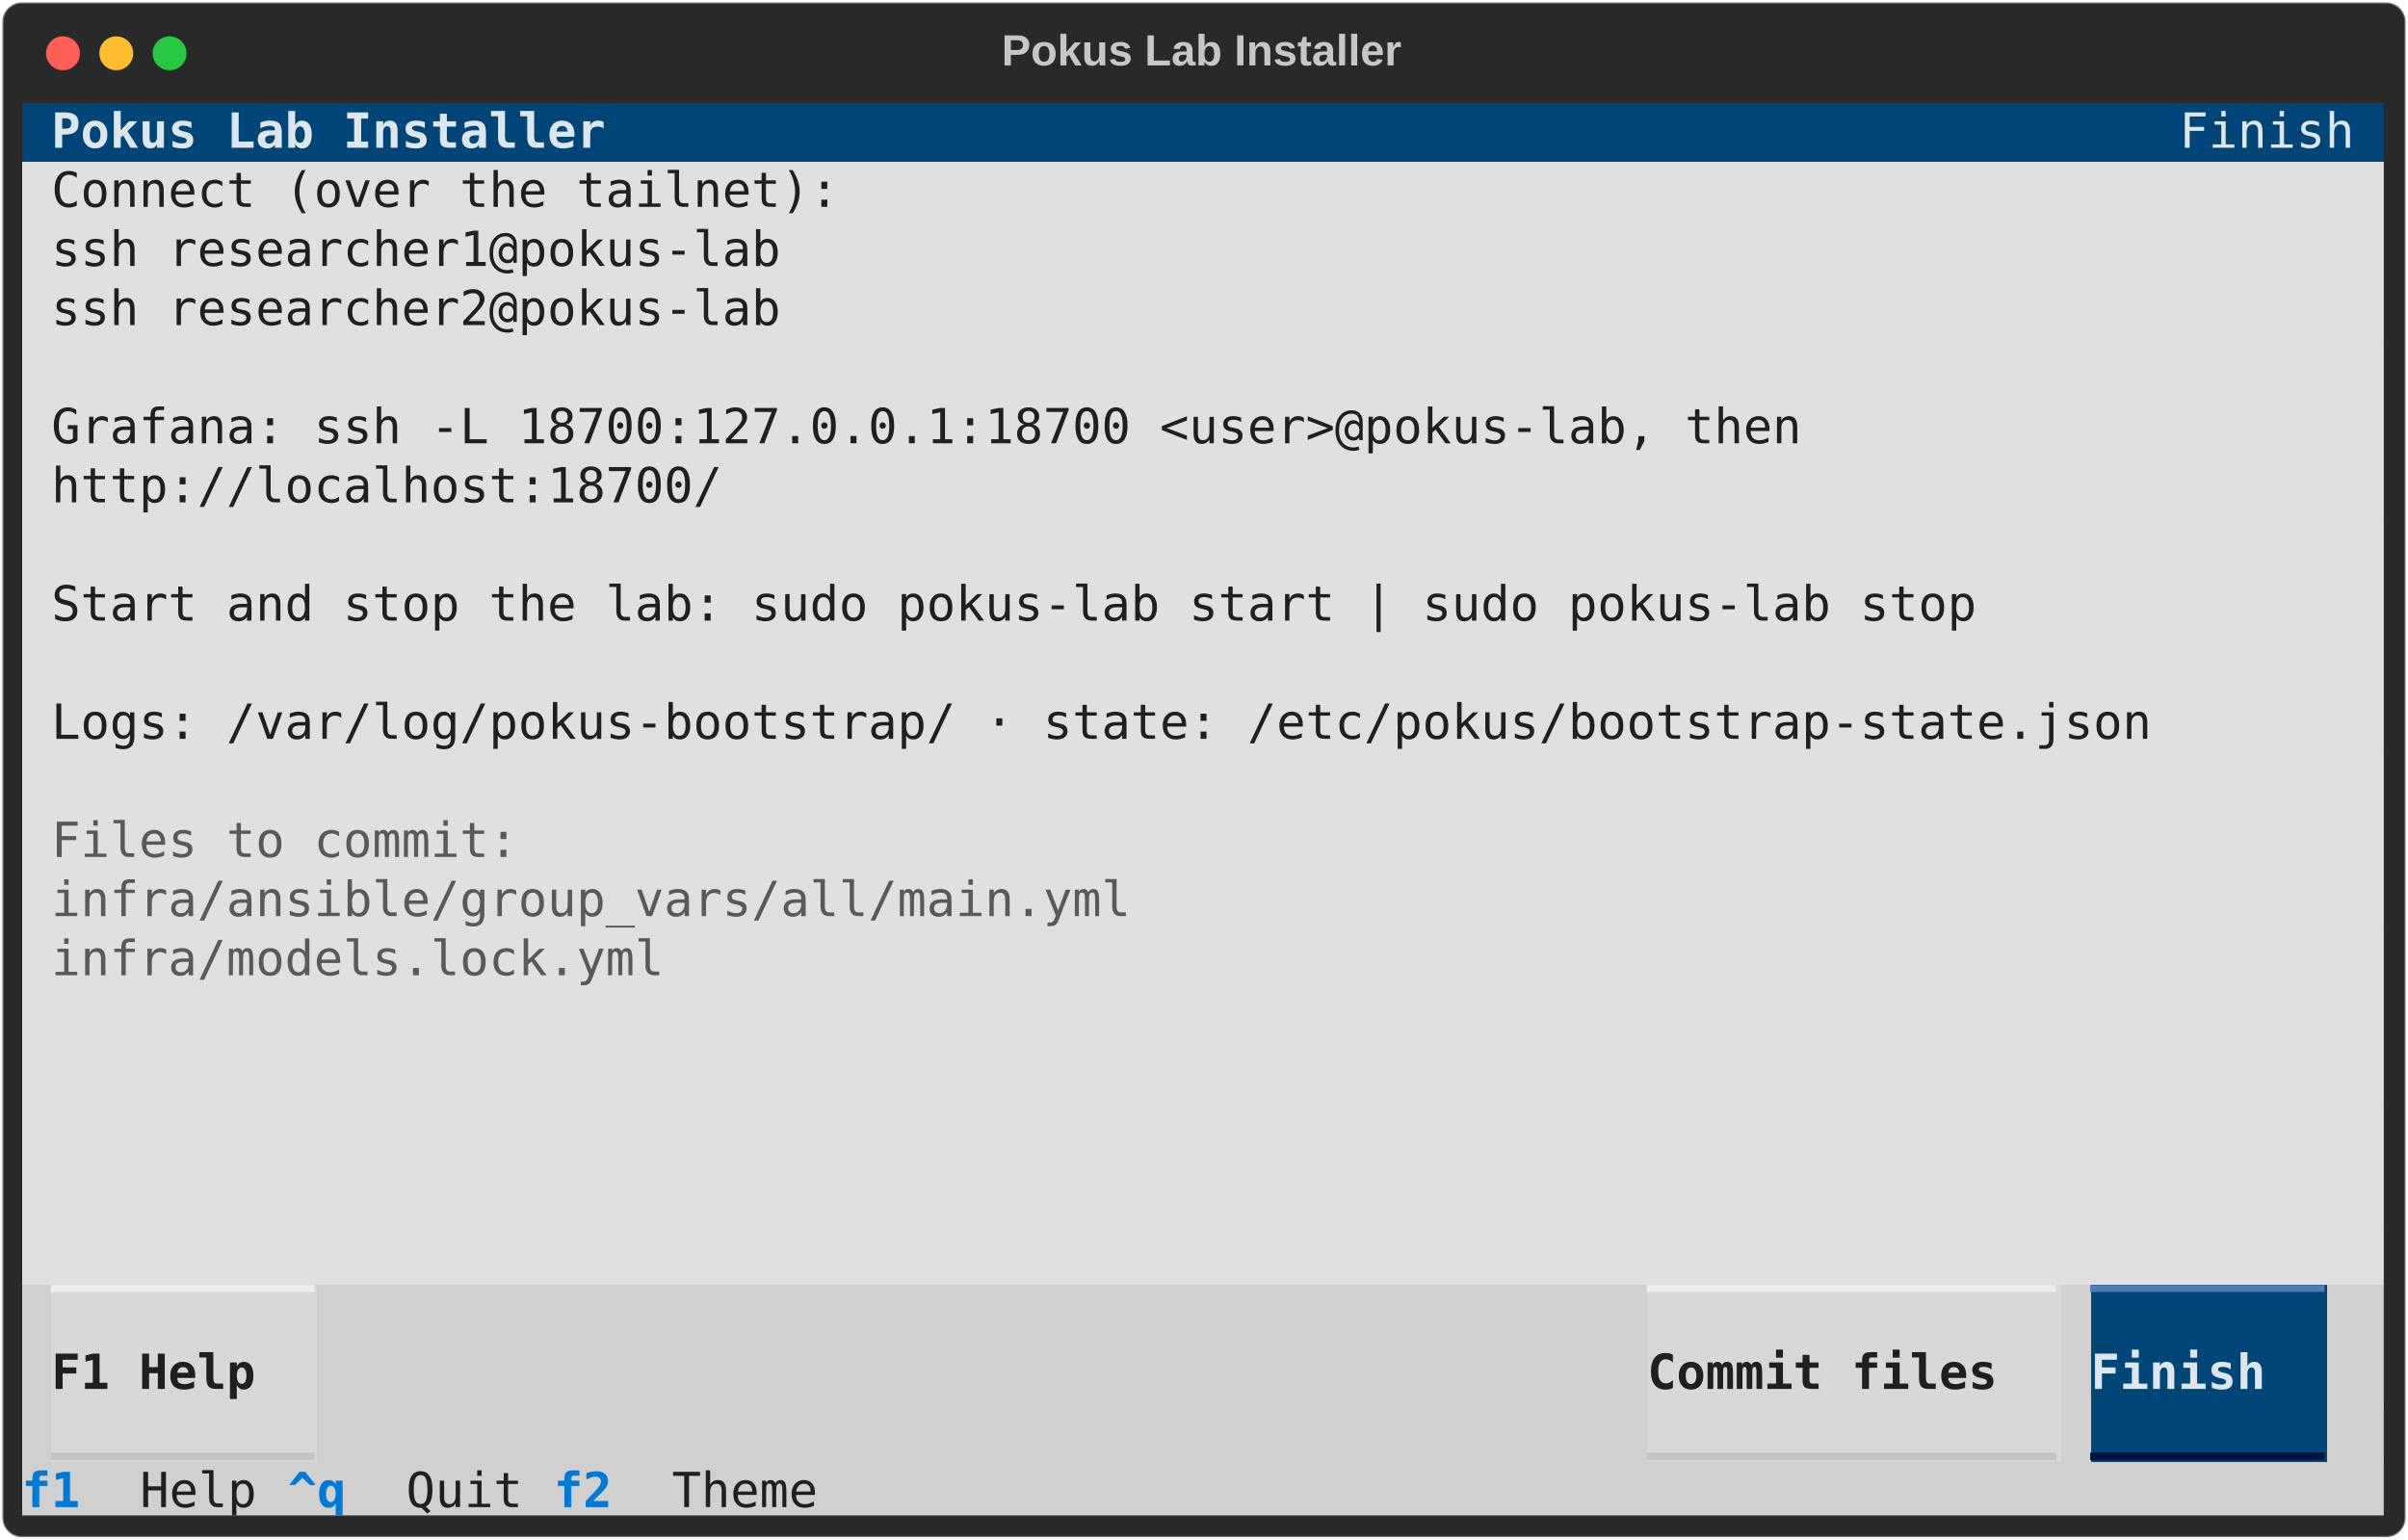
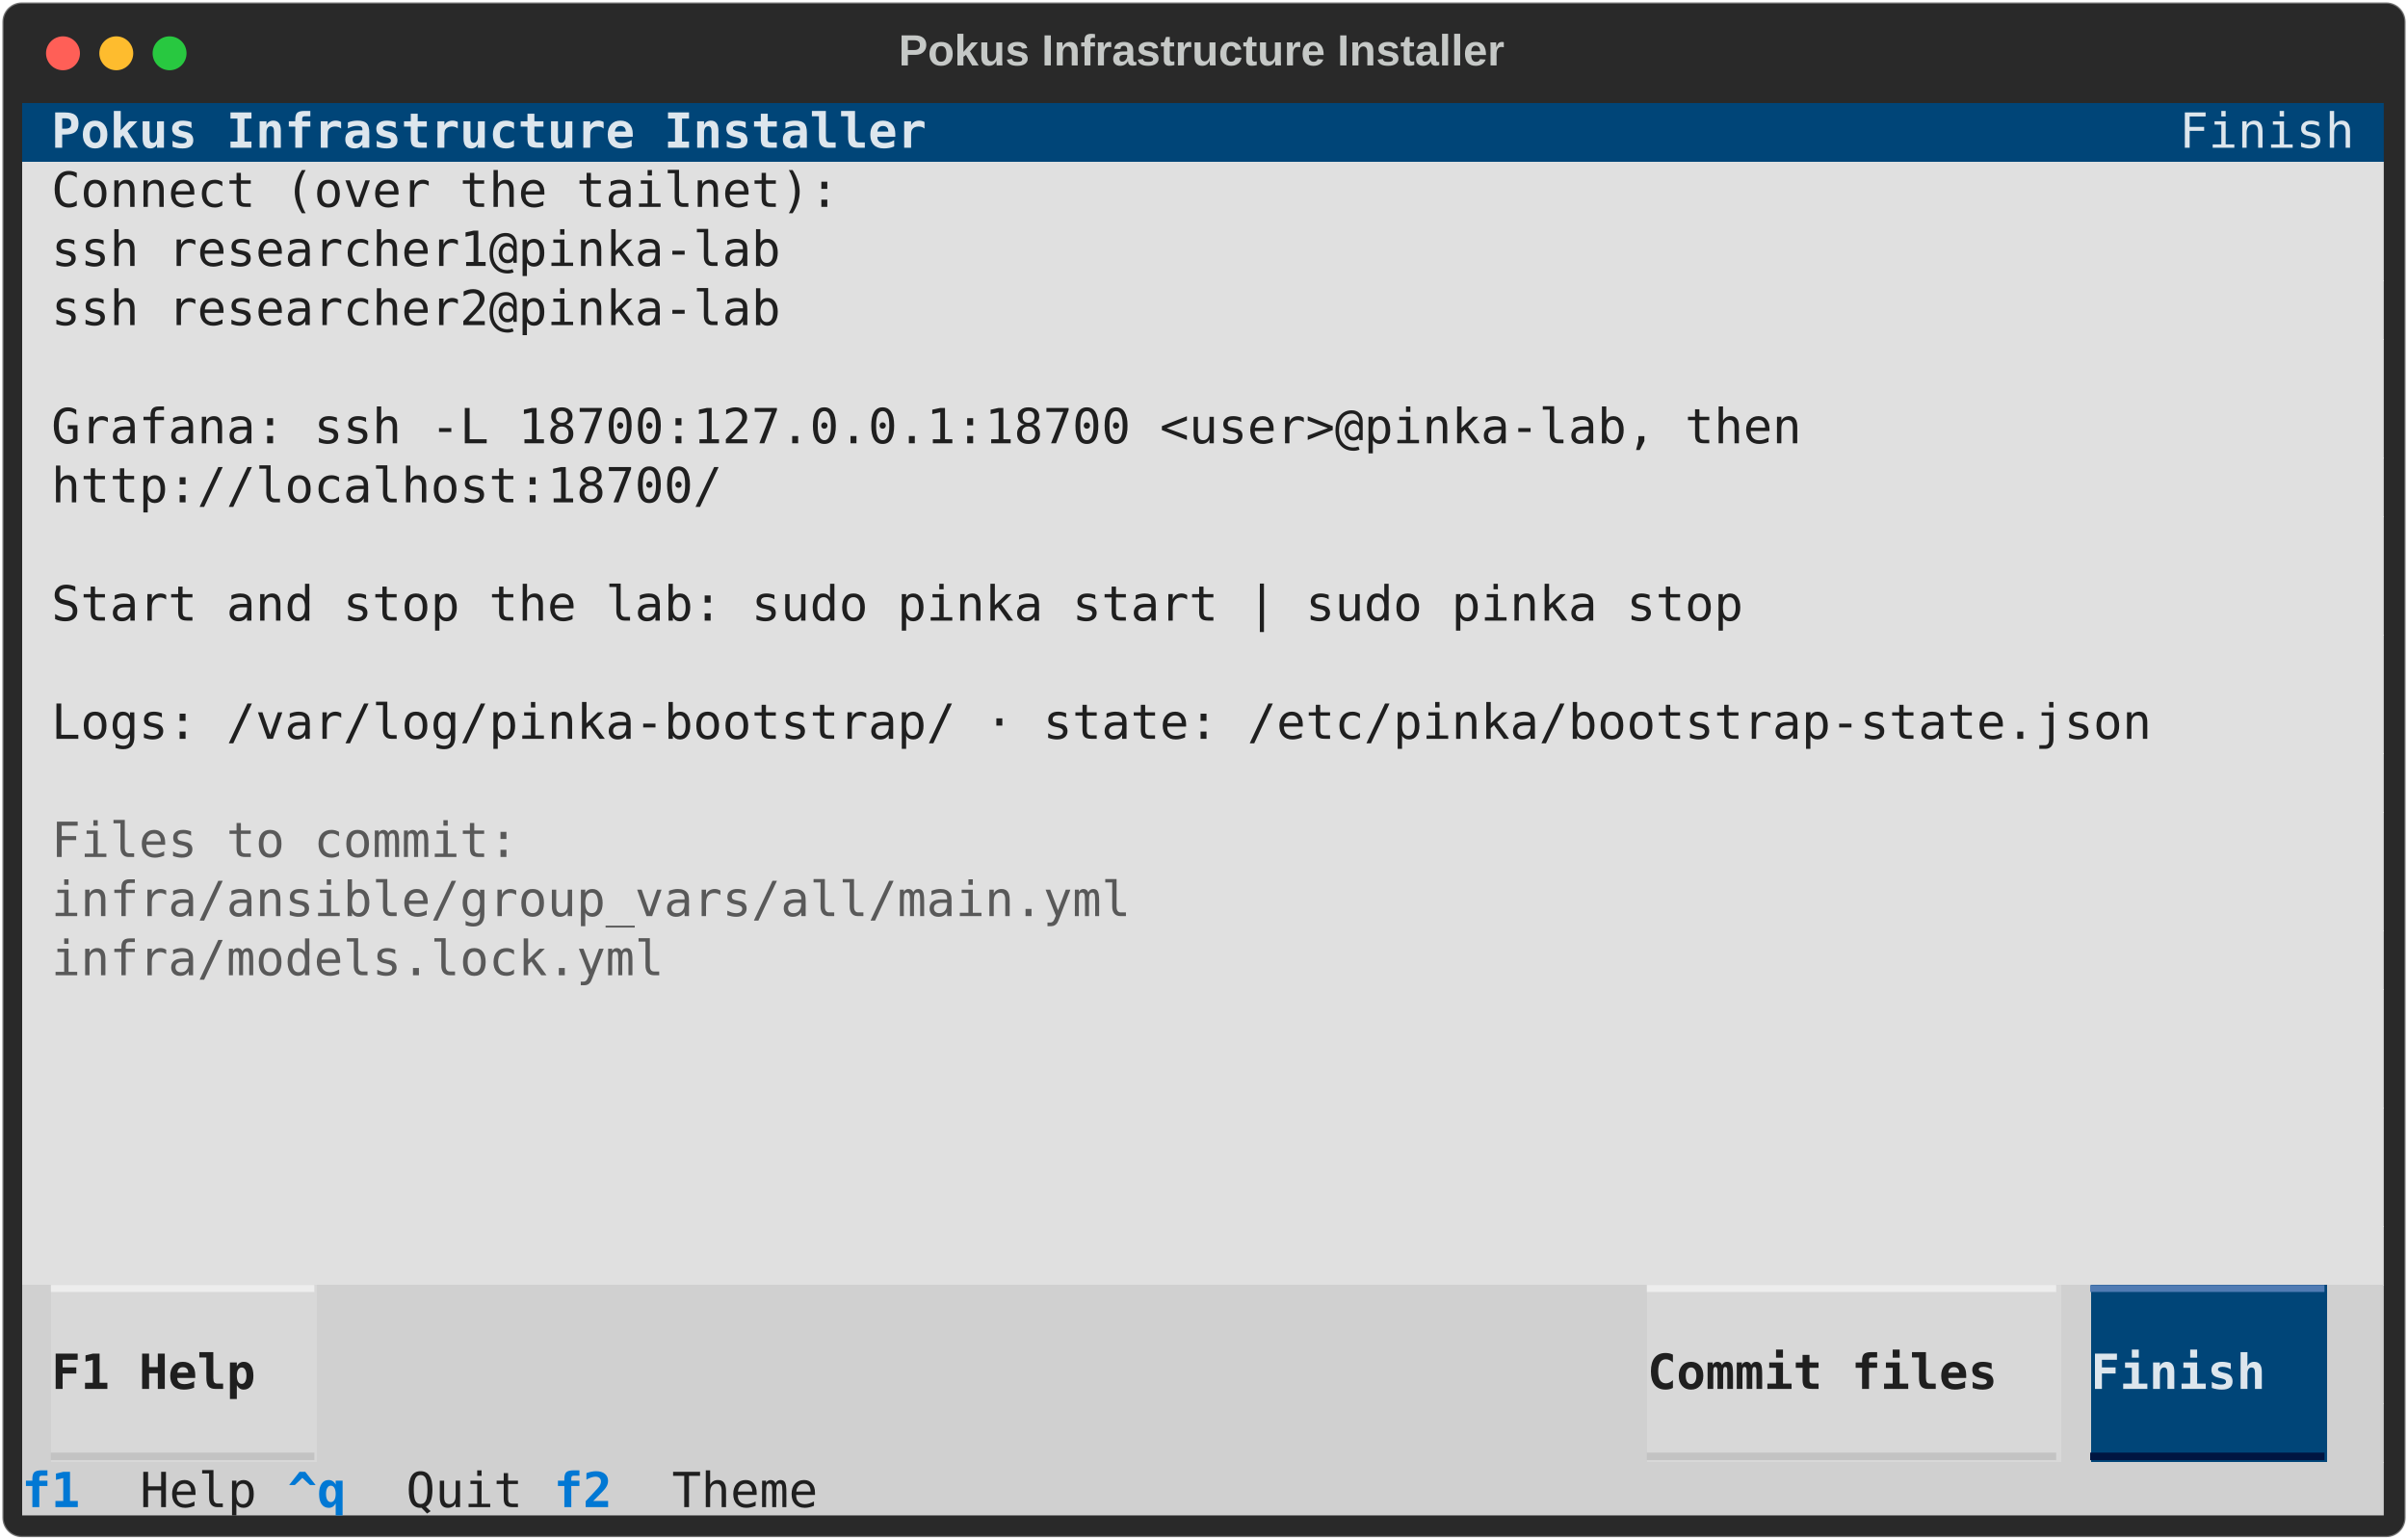
<svg xmlns="http://www.w3.org/2000/svg" class="rich-terminal" viewBox="0 0 994 635.6">
  <style>

    @font-face {
        font-family: "Fira Code";
        src: local("FiraCode-Regular"),
                url("https://cdnjs.cloudflare.com/ajax/libs/firacode/6.2.0/woff2/FiraCode-Regular.woff2") format("woff2"),
                url("https://cdnjs.cloudflare.com/ajax/libs/firacode/6.2.0/woff/FiraCode-Regular.woff") format("woff");
        font-style: normal;
        font-weight: 400;
    }
    @font-face {
        font-family: "Fira Code";
        src: local("FiraCode-Bold"),
                url("https://cdnjs.cloudflare.com/ajax/libs/firacode/6.2.0/woff2/FiraCode-Bold.woff2") format("woff2"),
                url("https://cdnjs.cloudflare.com/ajax/libs/firacode/6.2.0/woff/FiraCode-Bold.woff") format("woff");
        font-style: bold;
        font-weight: 700;
    }

    .terminal-matrix {
        font-family: Fira Code, monospace;
        font-size: 20px;
        line-height: 24.4px;
        font-variant-east-asian: full-width;
    }

    .terminal-title {
        font-size: 18px;
        font-weight: bold;
        font-family: arial;
    }

    .terminal-r1 { fill: #c5c8c6 }
.terminal-r2 { fill: #dde6ed;font-weight: bold }
.terminal-r3 { fill: #dde6ed }
.terminal-r4 { fill: #1f1f1f }
.terminal-r5 { fill: #595959 }
.terminal-r6 { fill: #ededed }
.terminal-r7 { fill: #507bb3 }
.terminal-r8 { fill: #1f1f1f;font-weight: bold }
.terminal-r9 { fill: #c3c3c3 }
.terminal-r10 { fill: #001541 }
.terminal-r11 { fill: #0178d4;font-weight: bold }
    </style>
  <defs>
    <clipPath id="terminal-clip-terminal">
      <rect x="0" y="0" width="975.0" height="584.6" />
    </clipPath>
    <clipPath id="terminal-line-0">
      <rect x="0" y="1.5" width="976" height="24.65" />
    </clipPath>
    <clipPath id="terminal-line-1">
      <rect x="0" y="25.9" width="976" height="24.65" />
    </clipPath>
    <clipPath id="terminal-line-2">
      <rect x="0" y="50.3" width="976" height="24.65" />
    </clipPath>
    <clipPath id="terminal-line-3">
      <rect x="0" y="74.7" width="976" height="24.65" />
    </clipPath>
    <clipPath id="terminal-line-4">
      <rect x="0" y="99.1" width="976" height="24.65" />
    </clipPath>
    <clipPath id="terminal-line-5">
      <rect x="0" y="123.5" width="976" height="24.65" />
    </clipPath>
    <clipPath id="terminal-line-6">
      <rect x="0" y="147.9" width="976" height="24.65" />
    </clipPath>
    <clipPath id="terminal-line-7">
      <rect x="0" y="172.3" width="976" height="24.65" />
    </clipPath>
    <clipPath id="terminal-line-8">
      <rect x="0" y="196.7" width="976" height="24.65" />
    </clipPath>
    <clipPath id="terminal-line-9">
      <rect x="0" y="221.1" width="976" height="24.65" />
    </clipPath>
    <clipPath id="terminal-line-10">
      <rect x="0" y="245.5" width="976" height="24.65" />
    </clipPath>
    <clipPath id="terminal-line-11">
      <rect x="0" y="269.9" width="976" height="24.65" />
    </clipPath>
    <clipPath id="terminal-line-12">
      <rect x="0" y="294.3" width="976" height="24.65" />
    </clipPath>
    <clipPath id="terminal-line-13">
      <rect x="0" y="318.7" width="976" height="24.65" />
    </clipPath>
    <clipPath id="terminal-line-14">
      <rect x="0" y="343.1" width="976" height="24.65" />
    </clipPath>
    <clipPath id="terminal-line-15">
      <rect x="0" y="367.5" width="976" height="24.65" />
    </clipPath>
    <clipPath id="terminal-line-16">
      <rect x="0" y="391.9" width="976" height="24.65" />
    </clipPath>
    <clipPath id="terminal-line-17">
      <rect x="0" y="416.3" width="976" height="24.65" />
    </clipPath>
    <clipPath id="terminal-line-18">
      <rect x="0" y="440.7" width="976" height="24.65" />
    </clipPath>
    <clipPath id="terminal-line-19">
      <rect x="0" y="465.1" width="976" height="24.65" />
    </clipPath>
    <clipPath id="terminal-line-20">
      <rect x="0" y="489.5" width="976" height="24.65" />
    </clipPath>
    <clipPath id="terminal-line-21">
      <rect x="0" y="513.9" width="976" height="24.65" />
    </clipPath>
    <clipPath id="terminal-line-22">
      <rect x="0" y="538.3" width="976" height="24.65" />
    </clipPath>
  </defs>
  <rect fill="#292929" stroke="rgba(255,255,255,0.35)" stroke-width="1" x="1" y="1" width="992" height="633.6" rx="8" />
-   <text class="terminal-title" fill="#c5c8c6" text-anchor="middle" x="496" y="27">Pokus Lab Installer</text>
+   <text class="terminal-title" fill="#c5c8c6" text-anchor="middle" x="496" y="27">Pokus Infrastructure Installer</text>
  <g transform="translate(26,22)">
    <circle cx="0" cy="0" r="7" fill="#ff5f57" />
    <circle cx="22" cy="0" r="7" fill="#febc2e" />
    <circle cx="44" cy="0" r="7" fill="#28c840" />
  </g>
  <g transform="translate(9, 41)" clip-path="url(#terminal-clip-terminal)">
    <rect fill="#004578" x="0" y="1.5" width="12.2" height="24.65" shape-rendering="crispEdges" />
-     <rect fill="#004578" x="12.2" y="1.5" width="231.8" height="24.65" shape-rendering="crispEdges" />
-     <rect fill="#004578" x="244" y="1.5" width="646.6" height="24.65" shape-rendering="crispEdges" />
+     <rect fill="#004578" x="12.2" y="1.5" width="366" height="24.65" shape-rendering="crispEdges" />
+     <rect fill="#004578" x="378.2" y="1.5" width="512.4" height="24.65" shape-rendering="crispEdges" />
    <rect fill="#004578" x="890.6" y="1.5" width="73.2" height="24.65" shape-rendering="crispEdges" />
    <rect fill="#004578" x="963.8" y="1.5" width="12.2" height="24.65" shape-rendering="crispEdges" />
    <rect fill="#e0e0e0" x="0" y="25.9" width="12.2" height="24.65" shape-rendering="crispEdges" />
    <rect fill="#e0e0e0" x="12.2" y="25.9" width="329.4" height="24.65" shape-rendering="crispEdges" />
    <rect fill="#e0e0e0" x="341.6" y="25.9" width="634.4" height="24.65" shape-rendering="crispEdges" />
    <rect fill="#e0e0e0" x="0" y="50.3" width="12.2" height="24.65" shape-rendering="crispEdges" />
    <rect fill="#e0e0e0" x="12.2" y="50.3" width="329.4" height="24.65" shape-rendering="crispEdges" />
    <rect fill="#e0e0e0" x="341.6" y="50.3" width="634.4" height="24.65" shape-rendering="crispEdges" />
    <rect fill="#e0e0e0" x="0" y="74.7" width="12.2" height="24.65" shape-rendering="crispEdges" />
    <rect fill="#e0e0e0" x="12.2" y="74.7" width="329.4" height="24.65" shape-rendering="crispEdges" />
    <rect fill="#e0e0e0" x="341.6" y="74.7" width="634.4" height="24.65" shape-rendering="crispEdges" />
    <rect fill="#e0e0e0" x="0" y="99.1" width="12.2" height="24.65" shape-rendering="crispEdges" />
    <rect fill="#e0e0e0" x="12.2" y="99.1" width="0" height="24.65" shape-rendering="crispEdges" />
    <rect fill="#e0e0e0" x="12.2" y="99.1" width="963.8" height="24.65" shape-rendering="crispEdges" />
    <rect fill="#e0e0e0" x="0" y="123.5" width="12.2" height="24.65" shape-rendering="crispEdges" />
    <rect fill="#e0e0e0" x="12.2" y="123.5" width="732" height="24.65" shape-rendering="crispEdges" />
    <rect fill="#e0e0e0" x="744.2" y="123.5" width="231.8" height="24.65" shape-rendering="crispEdges" />
    <rect fill="#e0e0e0" x="0" y="147.9" width="12.2" height="24.65" shape-rendering="crispEdges" />
    <rect fill="#e0e0e0" x="12.2" y="147.9" width="280.6" height="24.65" shape-rendering="crispEdges" />
    <rect fill="#e0e0e0" x="292.8" y="147.9" width="683.2" height="24.65" shape-rendering="crispEdges" />
    <rect fill="#e0e0e0" x="0" y="172.3" width="12.2" height="24.65" shape-rendering="crispEdges" />
    <rect fill="#e0e0e0" x="12.2" y="172.3" width="0" height="24.65" shape-rendering="crispEdges" />
    <rect fill="#e0e0e0" x="12.2" y="172.3" width="963.8" height="24.65" shape-rendering="crispEdges" />
    <rect fill="#e0e0e0" x="0" y="196.7" width="12.2" height="24.65" shape-rendering="crispEdges" />
-     <rect fill="#e0e0e0" x="12.2" y="196.7" width="805.2" height="24.65" shape-rendering="crispEdges" />
-     <rect fill="#e0e0e0" x="817.4" y="196.7" width="158.6" height="24.65" shape-rendering="crispEdges" />
+     <rect fill="#e0e0e0" x="12.2" y="196.7" width="707.6" height="24.65" shape-rendering="crispEdges" />
+     <rect fill="#e0e0e0" x="719.8" y="196.7" width="256.2" height="24.65" shape-rendering="crispEdges" />
    <rect fill="#e0e0e0" x="0" y="221.1" width="12.2" height="24.65" shape-rendering="crispEdges" />
    <rect fill="#e0e0e0" x="12.2" y="221.1" width="0" height="24.65" shape-rendering="crispEdges" />
    <rect fill="#e0e0e0" x="12.2" y="221.1" width="963.8" height="24.65" shape-rendering="crispEdges" />
    <rect fill="#e0e0e0" x="0" y="245.5" width="12.2" height="24.65" shape-rendering="crispEdges" />
    <rect fill="#e0e0e0" x="12.2" y="245.5" width="878.4" height="24.65" shape-rendering="crispEdges" />
    <rect fill="#e0e0e0" x="890.6" y="245.5" width="85.4" height="24.65" shape-rendering="crispEdges" />
    <rect fill="#e0e0e0" x="0" y="269.9" width="976" height="24.65" shape-rendering="crispEdges" />
    <rect fill="#e0e0e0" x="0" y="294.3" width="12.2" height="24.65" shape-rendering="crispEdges" />
    <rect fill="#e0e0e0" x="12.2" y="294.3" width="195.2" height="24.65" shape-rendering="crispEdges" />
    <rect fill="#e0e0e0" x="207.4" y="294.3" width="768.6" height="24.65" shape-rendering="crispEdges" />
    <rect fill="#e0e0e0" x="0" y="318.7" width="12.2" height="24.65" shape-rendering="crispEdges" />
    <rect fill="#e0e0e0" x="12.2" y="318.7" width="475.8" height="24.65" shape-rendering="crispEdges" />
    <rect fill="#e0e0e0" x="488" y="318.7" width="488" height="24.65" shape-rendering="crispEdges" />
    <rect fill="#e0e0e0" x="0" y="343.1" width="12.2" height="24.65" shape-rendering="crispEdges" />
    <rect fill="#e0e0e0" x="12.2" y="343.1" width="280.6" height="24.65" shape-rendering="crispEdges" />
    <rect fill="#e0e0e0" x="292.8" y="343.1" width="683.2" height="24.65" shape-rendering="crispEdges" />
    <rect fill="#e0e0e0" x="0" y="367.5" width="976" height="24.65" shape-rendering="crispEdges" />
    <rect fill="#e0e0e0" x="0" y="391.9" width="976" height="24.65" shape-rendering="crispEdges" />
    <rect fill="#e0e0e0" x="0" y="416.3" width="976" height="24.65" shape-rendering="crispEdges" />
    <rect fill="#e0e0e0" x="0" y="440.7" width="976" height="24.65" shape-rendering="crispEdges" />
    <rect fill="#e0e0e0" x="0" y="465.1" width="976" height="24.65" shape-rendering="crispEdges" />
    <rect fill="#d0d0d0" x="0" y="489.5" width="12.2" height="24.65" shape-rendering="crispEdges" />
    <rect fill="#d8d8d8" x="12.2" y="489.5" width="109.8" height="24.65" shape-rendering="crispEdges" />
    <rect fill="#d0d0d0" x="122" y="489.5" width="12.2" height="24.65" shape-rendering="crispEdges" />
    <rect fill="#d0d0d0" x="134.2" y="489.5" width="0" height="24.65" shape-rendering="crispEdges" />
    <rect fill="#d0d0d0" x="134.2" y="489.5" width="536.8" height="24.65" shape-rendering="crispEdges" />
    <rect fill="#d8d8d8" x="671" y="489.5" width="170.8" height="24.65" shape-rendering="crispEdges" />
    <rect fill="#d0d0d0" x="841.8" y="489.5" width="12.2" height="24.65" shape-rendering="crispEdges" />
    <rect fill="#004578" x="854" y="489.5" width="97.6" height="24.65" shape-rendering="crispEdges" />
    <rect fill="#d0d0d0" x="951.6" y="489.5" width="24.4" height="24.65" shape-rendering="crispEdges" />
    <rect fill="#d0d0d0" x="0" y="513.9" width="12.2" height="24.65" shape-rendering="crispEdges" />
    <rect fill="#d8d8d8" x="12.2" y="513.9" width="109.8" height="24.65" shape-rendering="crispEdges" />
    <rect fill="#d0d0d0" x="122" y="513.9" width="549" height="24.65" shape-rendering="crispEdges" />
    <rect fill="#d8d8d8" x="671" y="513.9" width="170.8" height="24.65" shape-rendering="crispEdges" />
    <rect fill="#d0d0d0" x="841.8" y="513.9" width="12.2" height="24.65" shape-rendering="crispEdges" />
    <rect fill="#004578" x="854" y="513.9" width="97.6" height="24.65" shape-rendering="crispEdges" />
    <rect fill="#d0d0d0" x="951.6" y="513.9" width="24.4" height="24.65" shape-rendering="crispEdges" />
    <rect fill="#d0d0d0" x="0" y="538.3" width="12.2" height="24.65" shape-rendering="crispEdges" />
    <rect fill="#d8d8d8" x="12.2" y="538.3" width="109.8" height="24.65" shape-rendering="crispEdges" />
    <rect fill="#d0d0d0" x="122" y="538.3" width="549" height="24.65" shape-rendering="crispEdges" />
    <rect fill="#d8d8d8" x="671" y="538.3" width="170.8" height="24.65" shape-rendering="crispEdges" />
    <rect fill="#d0d0d0" x="841.8" y="538.3" width="12.2" height="24.65" shape-rendering="crispEdges" />
    <rect fill="#004578" x="854" y="538.3" width="97.6" height="24.65" shape-rendering="crispEdges" />
    <rect fill="#d0d0d0" x="951.6" y="538.3" width="24.4" height="24.65" shape-rendering="crispEdges" />
    <rect fill="#d0d0d0" x="0" y="562.7" width="48.8" height="24.65" shape-rendering="crispEdges" />
    <rect fill="#d0d0d0" x="48.8" y="562.7" width="61" height="24.65" shape-rendering="crispEdges" />
    <rect fill="#d0d0d0" x="109.8" y="562.7" width="48.8" height="24.65" shape-rendering="crispEdges" />
    <rect fill="#d0d0d0" x="158.6" y="562.7" width="61" height="24.65" shape-rendering="crispEdges" />
    <rect fill="#d0d0d0" x="219.6" y="562.7" width="48.8" height="24.65" shape-rendering="crispEdges" />
    <rect fill="#d0d0d0" x="268.4" y="562.7" width="73.2" height="24.65" shape-rendering="crispEdges" />
    <rect fill="#d0d0d0" x="341.6" y="562.7" width="634.4" height="24.65" shape-rendering="crispEdges" />
    <g class="terminal-matrix">
-       <text class="terminal-r2" x="12.2" y="20" textLength="231.8" clip-path="url(#terminal-line-0)">Pokus Lab Installer</text>
+       <text class="terminal-r2" x="12.2" y="20" textLength="366" clip-path="url(#terminal-line-0)">Pokus Infrastructure Installer</text>
      <text class="terminal-r3" x="890.6" y="20" textLength="73.2" clip-path="url(#terminal-line-0)">Finish</text>
      <text class="terminal-r1" x="976" y="20" textLength="12.2" clip-path="url(#terminal-line-0)">
</text>
      <text class="terminal-r4" x="12.2" y="44.4" textLength="329.4" clip-path="url(#terminal-line-1)">Connect (over the tailnet):</text>
      <text class="terminal-r1" x="976" y="44.4" textLength="12.2" clip-path="url(#terminal-line-1)">
</text>
-       <text class="terminal-r4" x="12.2" y="68.8" textLength="329.4" clip-path="url(#terminal-line-2)">  ssh researcher1@pokus-lab</text>
+       <text class="terminal-r4" x="12.2" y="68.8" textLength="329.4" clip-path="url(#terminal-line-2)">  ssh researcher1@pinka-lab</text>
      <text class="terminal-r1" x="976" y="68.8" textLength="12.2" clip-path="url(#terminal-line-2)">
</text>
-       <text class="terminal-r4" x="12.2" y="93.2" textLength="329.4" clip-path="url(#terminal-line-3)">  ssh researcher2@pokus-lab</text>
+       <text class="terminal-r4" x="12.2" y="93.2" textLength="329.4" clip-path="url(#terminal-line-3)">  ssh researcher2@pinka-lab</text>
      <text class="terminal-r1" x="976" y="93.2" textLength="12.2" clip-path="url(#terminal-line-3)">
</text>
      <text class="terminal-r1" x="976" y="117.6" textLength="12.2" clip-path="url(#terminal-line-4)">
</text>
-       <text class="terminal-r4" x="12.2" y="142" textLength="732" clip-path="url(#terminal-line-5)">Grafana: ssh -L 18700:127.0.0.1:18700 &lt;user&gt;@pokus-lab, then</text>
+       <text class="terminal-r4" x="12.2" y="142" textLength="732" clip-path="url(#terminal-line-5)">Grafana: ssh -L 18700:127.0.0.1:18700 &lt;user&gt;@pinka-lab, then</text>
      <text class="terminal-r1" x="976" y="142" textLength="12.2" clip-path="url(#terminal-line-5)">
</text>
      <text class="terminal-r4" x="12.2" y="166.4" textLength="280.6" clip-path="url(#terminal-line-6)">http://localhost:18700/</text>
      <text class="terminal-r1" x="976" y="166.4" textLength="12.2" clip-path="url(#terminal-line-6)">
</text>
      <text class="terminal-r1" x="976" y="190.8" textLength="12.2" clip-path="url(#terminal-line-7)">
</text>
-       <text class="terminal-r4" x="12.2" y="215.2" textLength="805.2" clip-path="url(#terminal-line-8)">Start and stop the lab: sudo pokus-lab start | sudo pokus-lab stop</text>
+       <text class="terminal-r4" x="12.2" y="215.2" textLength="707.6" clip-path="url(#terminal-line-8)">Start and stop the lab: sudo pinka start | sudo pinka stop</text>
      <text class="terminal-r1" x="976" y="215.2" textLength="12.2" clip-path="url(#terminal-line-8)">
</text>
      <text class="terminal-r1" x="976" y="239.6" textLength="12.2" clip-path="url(#terminal-line-9)">
</text>
-       <text class="terminal-r4" x="12.2" y="264" textLength="878.4" clip-path="url(#terminal-line-10)">Logs: /var/log/pokus-bootstrap/ · state: /etc/pokus/bootstrap-state.json</text>
+       <text class="terminal-r4" x="12.2" y="264" textLength="878.4" clip-path="url(#terminal-line-10)">Logs: /var/log/pinka-bootstrap/ · state: /etc/pinka/bootstrap-state.json</text>
      <text class="terminal-r1" x="976" y="264" textLength="12.2" clip-path="url(#terminal-line-10)">
</text>
      <text class="terminal-r1" x="976" y="288.4" textLength="12.2" clip-path="url(#terminal-line-11)">
</text>
      <text class="terminal-r5" x="12.2" y="312.8" textLength="195.2" clip-path="url(#terminal-line-12)">Files to commit:</text>
      <text class="terminal-r1" x="976" y="312.8" textLength="12.2" clip-path="url(#terminal-line-12)">
</text>
      <text class="terminal-r5" x="12.2" y="337.2" textLength="475.8" clip-path="url(#terminal-line-13)">  infra/ansible/group_vars/all/main.yml</text>
      <text class="terminal-r1" x="976" y="337.2" textLength="12.2" clip-path="url(#terminal-line-13)">
</text>
      <text class="terminal-r5" x="12.2" y="361.6" textLength="280.6" clip-path="url(#terminal-line-14)">  infra/models.lock.yml</text>
      <text class="terminal-r1" x="976" y="361.6" textLength="12.2" clip-path="url(#terminal-line-14)">
</text>
      <text class="terminal-r1" x="976" y="386" textLength="12.2" clip-path="url(#terminal-line-15)">
</text>
      <text class="terminal-r1" x="976" y="410.4" textLength="12.2" clip-path="url(#terminal-line-16)">
</text>
      <text class="terminal-r1" x="976" y="434.8" textLength="12.2" clip-path="url(#terminal-line-17)">
</text>
      <text class="terminal-r1" x="976" y="459.2" textLength="12.2" clip-path="url(#terminal-line-18)">
</text>
      <text class="terminal-r1" x="976" y="483.6" textLength="12.2" clip-path="url(#terminal-line-19)">
</text>
      <text class="terminal-r6" x="12.2" y="508" textLength="109.8" clip-path="url(#terminal-line-20)">▔▔▔▔▔▔▔▔▔</text>
      <text class="terminal-r6" x="671" y="508" textLength="170.8" clip-path="url(#terminal-line-20)">▔▔▔▔▔▔▔▔▔▔▔▔▔▔</text>
      <text class="terminal-r7" x="854" y="508" textLength="97.6" clip-path="url(#terminal-line-20)">▔▔▔▔▔▔▔▔</text>
      <text class="terminal-r1" x="976" y="508" textLength="12.2" clip-path="url(#terminal-line-20)">
</text>
      <text class="terminal-r8" x="12.2" y="532.4" textLength="109.8" clip-path="url(#terminal-line-21)"> F1 Help </text>
      <text class="terminal-r8" x="671" y="532.4" textLength="170.8" clip-path="url(#terminal-line-21)"> Commit files </text>
      <text class="terminal-r2" x="854" y="532.4" textLength="97.6" clip-path="url(#terminal-line-21)"> Finish </text>
      <text class="terminal-r1" x="976" y="532.4" textLength="12.2" clip-path="url(#terminal-line-21)">
</text>
      <text class="terminal-r9" x="12.2" y="556.8" textLength="109.8" clip-path="url(#terminal-line-22)">▁▁▁▁▁▁▁▁▁</text>
      <text class="terminal-r9" x="671" y="556.8" textLength="170.8" clip-path="url(#terminal-line-22)">▁▁▁▁▁▁▁▁▁▁▁▁▁▁</text>
      <text class="terminal-r10" x="854" y="556.8" textLength="97.6" clip-path="url(#terminal-line-22)">▁▁▁▁▁▁▁▁</text>
      <text class="terminal-r1" x="976" y="556.8" textLength="12.2" clip-path="url(#terminal-line-22)">
</text>
      <text class="terminal-r11" x="0" y="581.2" textLength="48.8" clip-path="url(#terminal-line-23)"> f1 </text>
      <text class="terminal-r4" x="48.8" y="581.2" textLength="61" clip-path="url(#terminal-line-23)">Help </text>
      <text class="terminal-r11" x="109.8" y="581.2" textLength="48.8" clip-path="url(#terminal-line-23)"> ^q </text>
      <text class="terminal-r4" x="158.6" y="581.2" textLength="61" clip-path="url(#terminal-line-23)">Quit </text>
      <text class="terminal-r11" x="219.6" y="581.2" textLength="48.8" clip-path="url(#terminal-line-23)"> f2 </text>
      <text class="terminal-r4" x="268.4" y="581.2" textLength="73.2" clip-path="url(#terminal-line-23)">Theme </text>
    </g>
  </g>
</svg>
